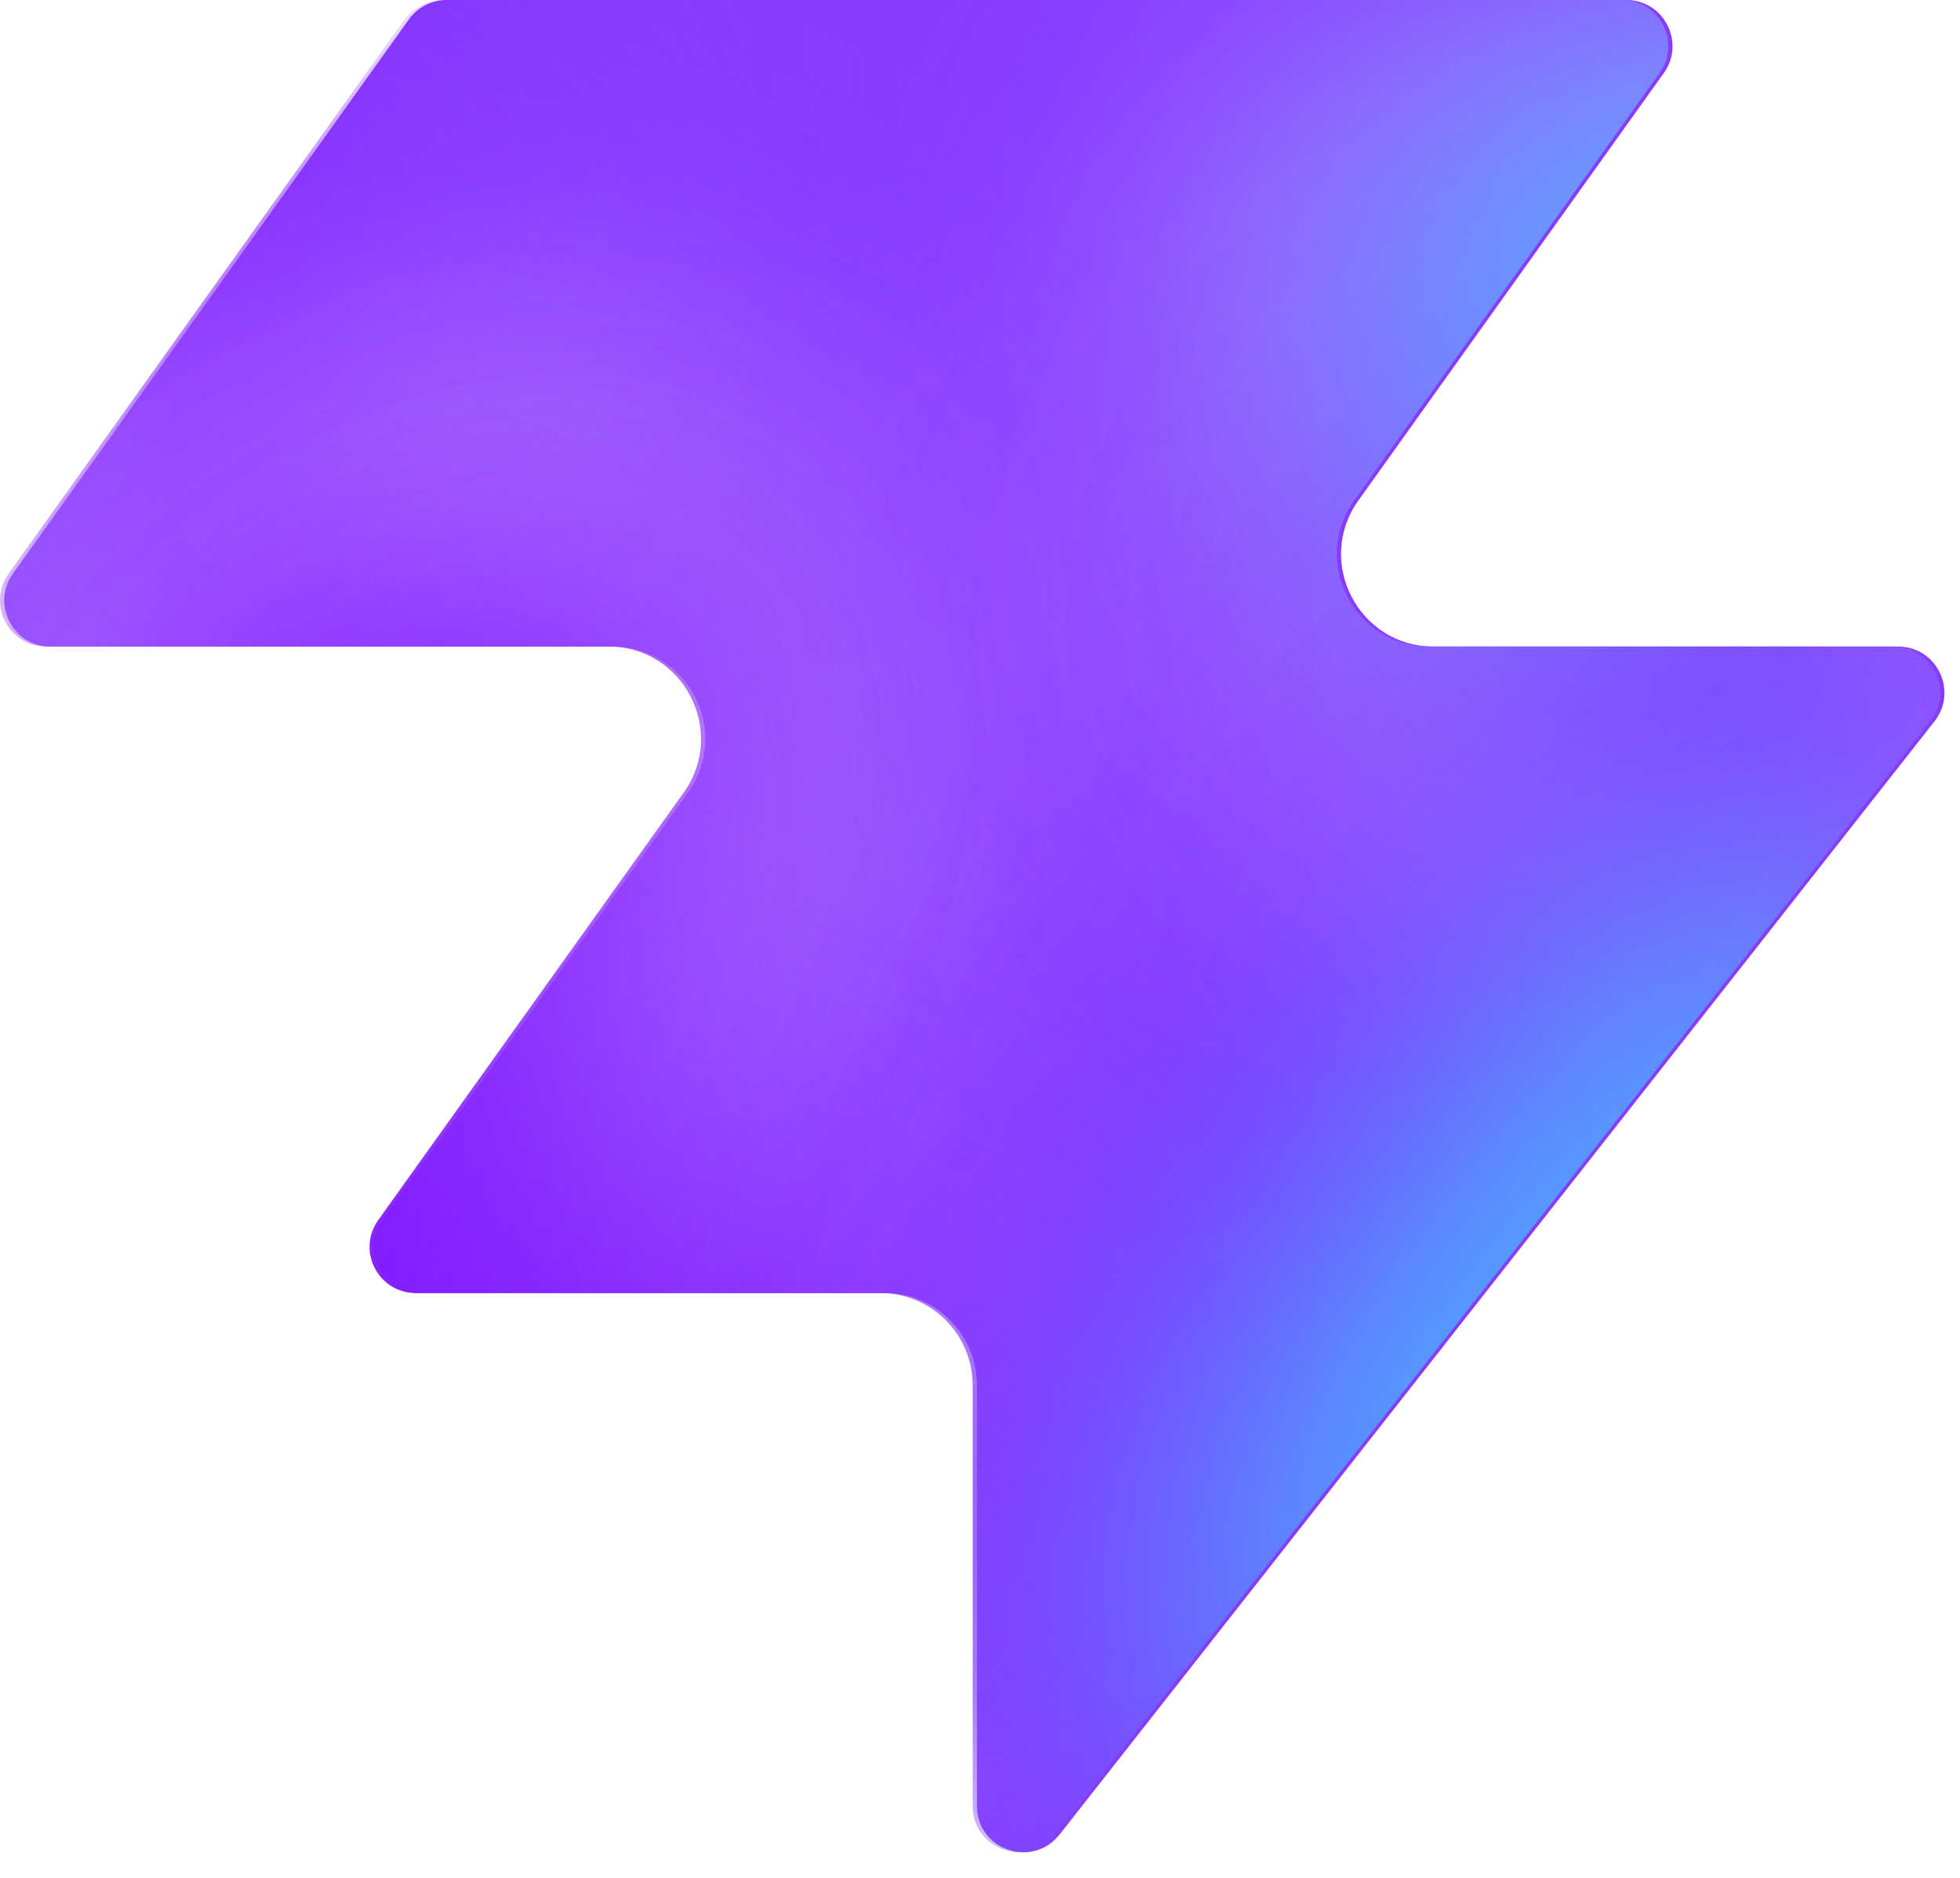
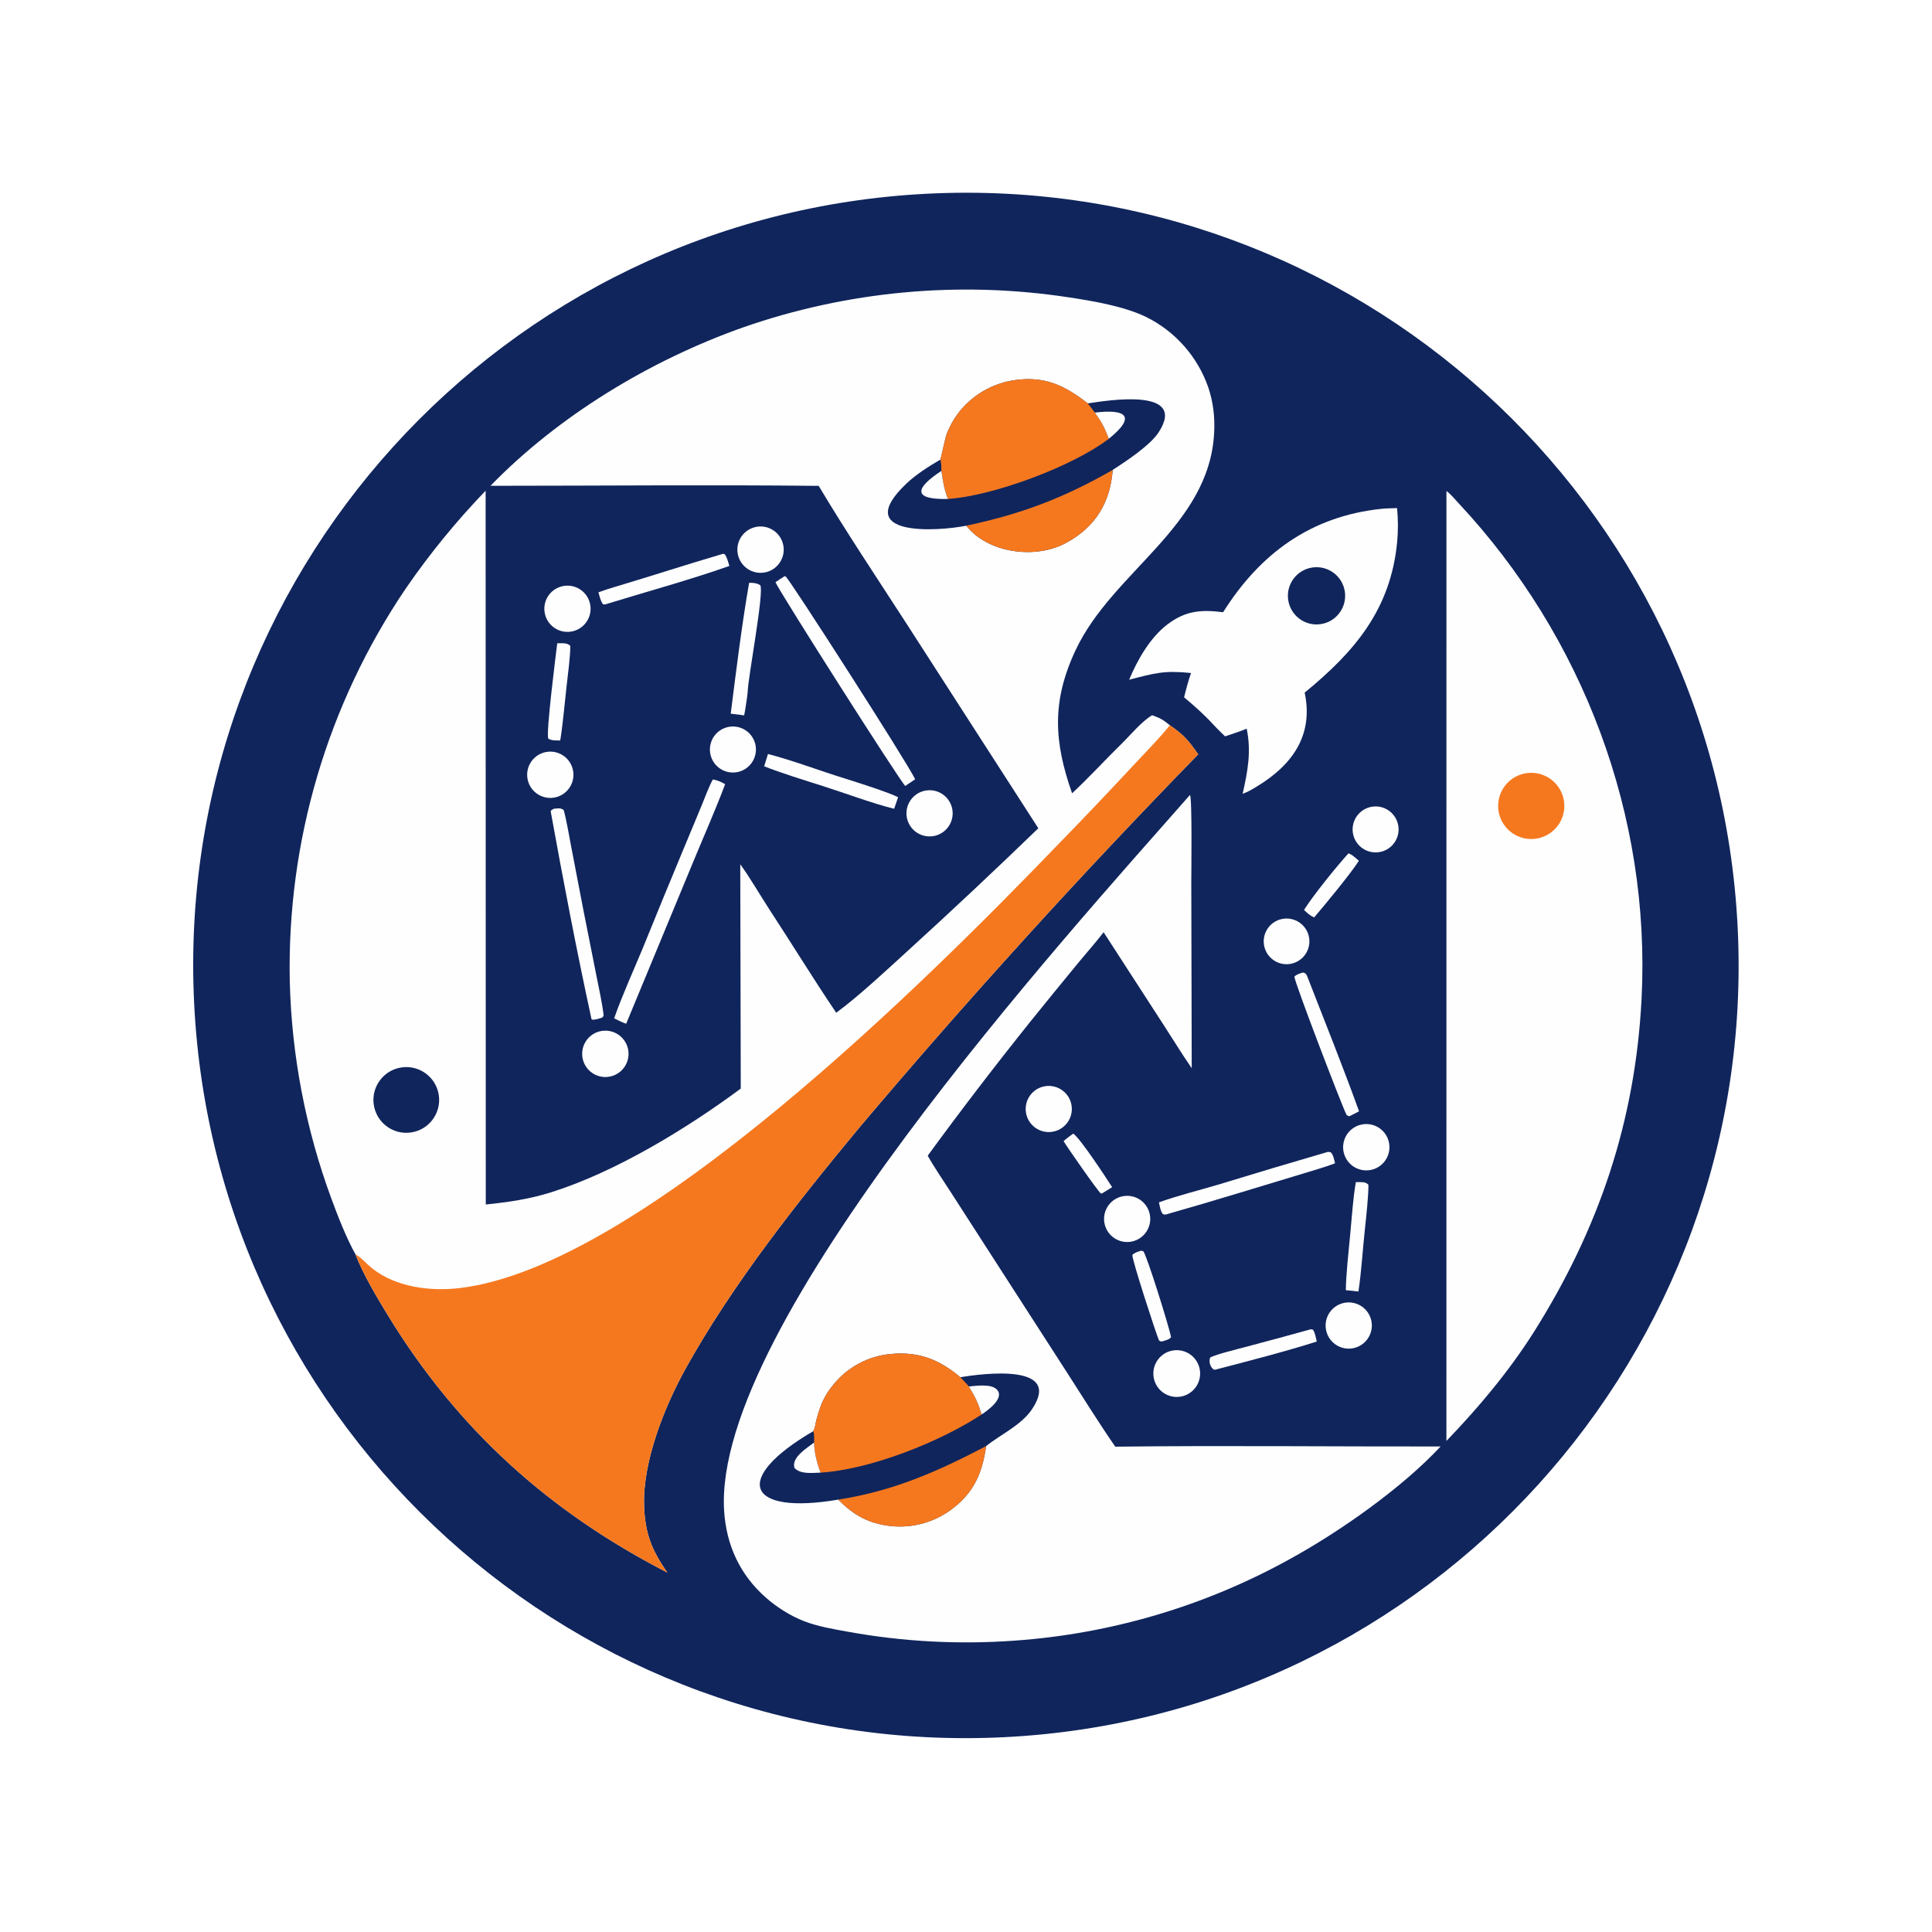
- <svg xmlns="http://www.w3.org/2000/svg" width="48" height="46" fill="none" viewBox="0 0 48 46">
-   <path fill="#863bff" d="M25.946 44.938c-.664.845-2.021.375-2.021-.698V33.937a2.26 2.26 0 0 0-2.262-2.262H10.287c-.92 0-1.456-1.04-.92-1.788l7.48-10.471c1.07-1.497 0-3.578-1.842-3.578H1.237c-.92 0-1.456-1.04-.92-1.788L10.013.474c.214-.297.556-.474.92-.474h28.894c.92 0 1.456 1.04.92 1.788l-7.48 10.471c-1.07 1.498 0 3.579 1.842 3.579h11.377c.943 0 1.473 1.088.89 1.83L25.947 44.94z" style="fill:#863bff;fill:color(display-p3 .525 .23 1);fill-opacity:1" />
-   <mask id="a" width="48" height="46" x="0" y="0" maskUnits="userSpaceOnUse" style="mask-type:alpha">
-     <path fill="#000" d="M25.842 44.938c-.664.844-2.021.375-2.021-.698V33.937a2.26 2.26 0 0 0-2.262-2.262H10.183c-.92 0-1.456-1.04-.92-1.788l7.48-10.471c1.07-1.498 0-3.579-1.842-3.579H1.133c-.92 0-1.456-1.04-.92-1.787L9.91.473c.214-.297.556-.474.92-.474h28.894c.92 0 1.456 1.04.92 1.788l-7.48 10.471c-1.07 1.498 0 3.578 1.842 3.578h11.377c.943 0 1.473 1.088.89 1.832L25.843 44.94z" style="fill:#000;fill-opacity:1" />
-   </mask>
-   <g mask="url(#a)">
-     <g filter="url(#b)">
-       <ellipse cx="5.508" cy="14.704" fill="#ede6ff" rx="5.508" ry="14.704" style="fill:#ede6ff;fill:color(display-p3 .927 .903 1);fill-opacity:1" transform="matrix(.00324 1 1 -.00324 -4.47 31.516)" />
-     </g>
-     <g filter="url(#c)">
-       <ellipse cx="10.399" cy="29.851" fill="#ede6ff" rx="10.399" ry="29.851" style="fill:#ede6ff;fill:color(display-p3 .927 .903 1);fill-opacity:1" transform="matrix(.00324 1 1 -.00324 -39.328 7.883)" />
-     </g>
-     <g filter="url(#d)">
-       <ellipse cx="5.508" cy="30.487" fill="#7e14ff" rx="5.508" ry="30.487" style="fill:#7e14ff;fill:color(display-p3 .492 .077 1);fill-opacity:1" transform="rotate(89.814 -25.913 -14.639)scale(1 -1)" />
-     </g>
-     <g filter="url(#e)">
-       <ellipse cx="5.508" cy="30.599" fill="#7e14ff" rx="5.508" ry="30.599" style="fill:#7e14ff;fill:color(display-p3 .492 .077 1);fill-opacity:1" transform="rotate(89.814 -32.644 -3.334)scale(1 -1)" />
-     </g>
-     <g filter="url(#f)">
-       <ellipse cx="5.508" cy="30.599" fill="#7e14ff" rx="5.508" ry="30.599" style="fill:#7e14ff;fill:color(display-p3 .492 .077 1);fill-opacity:1" transform="matrix(.00324 1 1 -.00324 -34.34 30.47)" />
-     </g>
-     <g filter="url(#g)">
-       <ellipse cx="14.072" cy="22.078" fill="#ede6ff" rx="14.072" ry="22.078" style="fill:#ede6ff;fill:color(display-p3 .927 .903 1);fill-opacity:1" transform="rotate(93.35 24.506 48.493)scale(-1 1)" />
-     </g>
-     <g filter="url(#h)">
-       <ellipse cx="3.47" cy="21.501" fill="#7e14ff" rx="3.47" ry="21.501" style="fill:#7e14ff;fill:color(display-p3 .492 .077 1);fill-opacity:1" transform="rotate(89.009 28.708 47.59)scale(-1 1)" />
-     </g>
-     <g filter="url(#i)">
-       <ellipse cx="3.47" cy="21.501" fill="#7e14ff" rx="3.47" ry="21.501" style="fill:#7e14ff;fill:color(display-p3 .492 .077 1);fill-opacity:1" transform="rotate(89.009 28.708 47.59)scale(-1 1)" />
-     </g>
-     <g filter="url(#j)">
-       <ellipse cx=".387" cy="8.972" fill="#7e14ff" rx="4.407" ry="29.108" style="fill:#7e14ff;fill:color(display-p3 .492 .077 1);fill-opacity:1" transform="rotate(39.51 .387 8.972)" />
-     </g>
-     <g filter="url(#k)">
-       <ellipse cx="47.523" cy="-6.092" fill="#7e14ff" rx="4.407" ry="29.108" style="fill:#7e14ff;fill:color(display-p3 .492 .077 1);fill-opacity:1" transform="rotate(37.892 47.523 -6.092)" />
-     </g>
-     <g filter="url(#l)">
-       <ellipse cx="41.412" cy="6.333" fill="#47bfff" rx="5.971" ry="9.665" style="fill:#47bfff;fill:color(display-p3 .28 .748 1);fill-opacity:1" transform="rotate(37.892 41.412 6.333)" />
-     </g>
-     <g filter="url(#m)">
-       <ellipse cx="-1.879" cy="38.332" fill="#7e14ff" rx="4.407" ry="29.108" style="fill:#7e14ff;fill:color(display-p3 .492 .077 1);fill-opacity:1" transform="rotate(37.892 -1.88 38.332)" />
-     </g>
-     <g filter="url(#n)">
-       <ellipse cx="-1.879" cy="38.332" fill="#7e14ff" rx="4.407" ry="29.108" style="fill:#7e14ff;fill:color(display-p3 .492 .077 1);fill-opacity:1" transform="rotate(37.892 -1.88 38.332)" />
-     </g>
-     <g filter="url(#o)">
-       <ellipse cx="35.651" cy="29.907" fill="#7e14ff" rx="4.407" ry="29.108" style="fill:#7e14ff;fill:color(display-p3 .492 .077 1);fill-opacity:1" transform="rotate(37.892 35.651 29.907)" />
-     </g>
-     <g filter="url(#p)">
-       <ellipse cx="38.418" cy="32.4" fill="#47bfff" rx="5.971" ry="15.297" style="fill:#47bfff;fill:color(display-p3 .28 .748 1);fill-opacity:1" transform="rotate(37.892 38.418 32.4)" />
-     </g>
-   </g>
-   <defs>
-     <filter id="b" width="60.045" height="41.654" x="-19.77" y="16.149" color-interpolation-filters="sRGB" filterUnits="userSpaceOnUse">
-       <feFlood flood-opacity="0" result="BackgroundImageFix" />
-       <feBlend in="SourceGraphic" in2="BackgroundImageFix" result="shape" />
-       <feGaussianBlur result="effect1_foregroundBlur_2002_17158" stdDeviation="7.659" />
-     </filter>
-     <filter id="c" width="90.34" height="51.437" x="-54.613" y="-7.533" color-interpolation-filters="sRGB" filterUnits="userSpaceOnUse">
-       <feFlood flood-opacity="0" result="BackgroundImageFix" />
-       <feBlend in="SourceGraphic" in2="BackgroundImageFix" result="shape" />
-       <feGaussianBlur result="effect1_foregroundBlur_2002_17158" stdDeviation="7.659" />
-     </filter>
-     <filter id="d" width="79.355" height="29.4" x="-49.64" y="2.03" color-interpolation-filters="sRGB" filterUnits="userSpaceOnUse">
-       <feFlood flood-opacity="0" result="BackgroundImageFix" />
-       <feBlend in="SourceGraphic" in2="BackgroundImageFix" result="shape" />
-       <feGaussianBlur result="effect1_foregroundBlur_2002_17158" stdDeviation="4.596" />
-     </filter>
-     <filter id="e" width="79.579" height="29.4" x="-45.045" y="20.029" color-interpolation-filters="sRGB" filterUnits="userSpaceOnUse">
-       <feFlood flood-opacity="0" result="BackgroundImageFix" />
-       <feBlend in="SourceGraphic" in2="BackgroundImageFix" result="shape" />
-       <feGaussianBlur result="effect1_foregroundBlur_2002_17158" stdDeviation="4.596" />
-     </filter>
-     <filter id="f" width="79.579" height="29.4" x="-43.513" y="21.178" color-interpolation-filters="sRGB" filterUnits="userSpaceOnUse">
-       <feFlood flood-opacity="0" result="BackgroundImageFix" />
-       <feBlend in="SourceGraphic" in2="BackgroundImageFix" result="shape" />
-       <feGaussianBlur result="effect1_foregroundBlur_2002_17158" stdDeviation="4.596" />
-     </filter>
-     <filter id="g" width="74.749" height="58.852" x="15.756" y="-17.901" color-interpolation-filters="sRGB" filterUnits="userSpaceOnUse">
-       <feFlood flood-opacity="0" result="BackgroundImageFix" />
-       <feBlend in="SourceGraphic" in2="BackgroundImageFix" result="shape" />
-       <feGaussianBlur result="effect1_foregroundBlur_2002_17158" stdDeviation="7.659" />
-     </filter>
-     <filter id="h" width="61.377" height="25.362" x="23.548" y="2.284" color-interpolation-filters="sRGB" filterUnits="userSpaceOnUse">
-       <feFlood flood-opacity="0" result="BackgroundImageFix" />
-       <feBlend in="SourceGraphic" in2="BackgroundImageFix" result="shape" />
-       <feGaussianBlur result="effect1_foregroundBlur_2002_17158" stdDeviation="4.596" />
-     </filter>
-     <filter id="i" width="61.377" height="25.362" x="23.548" y="2.284" color-interpolation-filters="sRGB" filterUnits="userSpaceOnUse">
-       <feFlood flood-opacity="0" result="BackgroundImageFix" />
-       <feBlend in="SourceGraphic" in2="BackgroundImageFix" result="shape" />
-       <feGaussianBlur result="effect1_foregroundBlur_2002_17158" stdDeviation="4.596" />
-     </filter>
-     <filter id="j" width="56.045" height="63.649" x="-27.636" y="-22.853" color-interpolation-filters="sRGB" filterUnits="userSpaceOnUse">
-       <feFlood flood-opacity="0" result="BackgroundImageFix" />
-       <feBlend in="SourceGraphic" in2="BackgroundImageFix" result="shape" />
-       <feGaussianBlur result="effect1_foregroundBlur_2002_17158" stdDeviation="4.596" />
-     </filter>
-     <filter id="k" width="54.814" height="64.646" x="20.116" y="-38.415" color-interpolation-filters="sRGB" filterUnits="userSpaceOnUse">
-       <feFlood flood-opacity="0" result="BackgroundImageFix" />
-       <feBlend in="SourceGraphic" in2="BackgroundImageFix" result="shape" />
-       <feGaussianBlur result="effect1_foregroundBlur_2002_17158" stdDeviation="4.596" />
-     </filter>
-     <filter id="l" width="33.541" height="35.313" x="24.641" y="-11.323" color-interpolation-filters="sRGB" filterUnits="userSpaceOnUse">
-       <feFlood flood-opacity="0" result="BackgroundImageFix" />
-       <feBlend in="SourceGraphic" in2="BackgroundImageFix" result="shape" />
-       <feGaussianBlur result="effect1_foregroundBlur_2002_17158" stdDeviation="4.596" />
-     </filter>
-     <filter id="m" width="54.814" height="64.646" x="-29.286" y="6.009" color-interpolation-filters="sRGB" filterUnits="userSpaceOnUse">
-       <feFlood flood-opacity="0" result="BackgroundImageFix" />
-       <feBlend in="SourceGraphic" in2="BackgroundImageFix" result="shape" />
-       <feGaussianBlur result="effect1_foregroundBlur_2002_17158" stdDeviation="4.596" />
-     </filter>
-     <filter id="n" width="54.814" height="64.646" x="-29.286" y="6.009" color-interpolation-filters="sRGB" filterUnits="userSpaceOnUse">
-       <feFlood flood-opacity="0" result="BackgroundImageFix" />
-       <feBlend in="SourceGraphic" in2="BackgroundImageFix" result="shape" />
-       <feGaussianBlur result="effect1_foregroundBlur_2002_17158" stdDeviation="4.596" />
-     </filter>
-     <filter id="o" width="54.814" height="64.646" x="8.244" y="-2.416" color-interpolation-filters="sRGB" filterUnits="userSpaceOnUse">
-       <feFlood flood-opacity="0" result="BackgroundImageFix" />
-       <feBlend in="SourceGraphic" in2="BackgroundImageFix" result="shape" />
-       <feGaussianBlur result="effect1_foregroundBlur_2002_17158" stdDeviation="4.596" />
-     </filter>
-     <filter id="p" width="39.409" height="43.623" x="18.713" y="10.588" color-interpolation-filters="sRGB" filterUnits="userSpaceOnUse">
-       <feFlood flood-opacity="0" result="BackgroundImageFix" />
-       <feBlend in="SourceGraphic" in2="BackgroundImageFix" result="shape" />
-       <feGaussianBlur result="effect1_foregroundBlur_2002_17158" stdDeviation="4.596" />
-     </filter>
-   </defs>
+ <svg xmlns="http://www.w3.org/2000/svg" version="1.1" style="display: block;" viewBox="0 0 2048 2048" width="1024" height="1024" preserveAspectRatio="none">
+   <path transform="translate(0,0)" fill="rgb(16,37,92)" d="M 983.507 205.322 C 1435.29 183.013 1819.63 531.148 1841.99 982.931 C 1864.34 1434.71 1516.25 1819.09 1064.47 1841.49 C 612.62 1863.9 228.175 1515.74 205.817 1063.89 C 183.459 612.042 531.656 227.633 983.507 205.322 z" />
+   <path transform="translate(0,0)" fill="rgb(254,254,254)" d="M 519.92 514.965 C 592.5 440.345 689.389 381.959 787.036 347.287 C 897.941 308.485 1016.67 297.459 1132.82 315.174 C 1158.34 319.005 1191.5 324.697 1214.47 335.772 C 1245.48 350.948 1269.28 377.722 1280.7 410.303 C 1286.07 426.025 1287.9 441.774 1287.07 458.486 C 1282.09 558.462 1179.24 605.549 1140 689.563 C 1114.57 744.004 1117.37 786.572 1136.45 840.904 C 1154.22 824.471 1171.39 805.556 1188.76 788.579 C 1198.47 779.081 1209.97 764.859 1221.31 758.178 C 1230.21 761.245 1233.09 763.096 1240.08 768.785 C 1254.74 779.011 1259.85 784.726 1270.11 799.641 C 1145.92 926.979 1026.31 1058.7 911.503 1194.56 C 846.164 1273.27 776.369 1361.33 726.809 1450.74 C 704.19 1491.55 681.53 1548.77 682.734 1595.09 C 683.505 1624.78 690.676 1643.12 707.415 1666.98 C 582.429 1602.62 485.683 1515.87 411.645 1395.03 C 400.002 1376.03 384.503 1350.07 376.779 1329.61 C 367.141 1312.21 358.059 1289.16 351.257 1270.55 C 324.036 1196.76 309.143 1119 307.174 1040.37 C 304.103 892.164 347.055 746.646 430.117 623.859 C 455.452 587.035 483.771 552.356 514.788 520.171 L 514.95 1276.82 C 538.998 1274.35 561.343 1271.1 584.51 1263.79 C 652.759 1242.25 727.814 1196.48 785.237 1153.93 L 784.702 916.209 C 793.798 928.344 807.111 951.112 815.815 964.413 C 839.491 1000.59 862.172 1037.69 886.416 1073.55 C 909.888 1056.47 942.037 1026.34 963.812 1006.5 C 1010.06 964.342 1055.69 921.5 1100.67 877.991 L 961.274 661.604 C 930.593 614.117 896.793 563.581 867.831 515.032 C 752.602 513.799 635.314 514.948 519.92 514.965 z" />
+   <path transform="translate(0,0)" fill="rgb(245,120,31)" d="M 1240.08 768.785 C 1254.74 779.011 1259.85 784.726 1270.11 799.641 C 1145.92 926.979 1026.31 1058.7 911.503 1194.56 C 846.164 1273.27 776.369 1361.33 726.809 1450.74 C 704.19 1491.55 681.53 1548.77 682.734 1595.09 C 683.505 1624.78 690.676 1643.12 707.415 1666.98 C 582.429 1602.62 485.683 1515.87 411.645 1395.03 C 400.002 1376.03 384.503 1350.07 376.779 1329.61 C 382.944 1332.99 388.622 1339.76 394.195 1344.25 C 419.416 1364.52 456.045 1369.1 487.215 1365.42 C 679.93 1342.67 986.728 1035.04 1121.17 895.625 C 1148.5 867.576 1175.5 839.207 1202.16 810.525 C 1213.33 798.52 1230.27 781.257 1240.08 768.785 z" />
+   <path transform="translate(0,0)" fill="rgb(16,37,92)" d="M 996.92 487.133 C 997.334 486.689 1002.15 462.839 1003.89 458.985 C 1007.46 451.037 1010.14 445.433 1015.46 438.333 C 1030.22 418.924 1052.07 406.164 1076.23 402.855 C 1108.26 398.535 1128.78 408.86 1153.09 427.618 C 1171.39 424.898 1260.08 409.713 1228.01 458.576 C 1219.1 472.138 1193.59 489.057 1179.53 498.14 C 1176.71 533.001 1161.45 558.376 1130.21 575.45 C 1097.95 593.075 1047.69 586.722 1024.25 557.277 C 992.943 563.514 901.498 569.042 960.791 512.658 C 970.973 502.975 984.736 494.238 996.92 487.133 z" />
+   <path transform="translate(0,0)" fill="rgb(245,120,31)" d="M 996.92 487.133 C 997.334 486.689 1002.15 462.839 1003.89 458.985 C 1007.46 451.037 1010.14 445.433 1015.46 438.333 C 1030.22 418.924 1052.07 406.164 1076.23 402.855 C 1108.26 398.535 1128.78 408.86 1153.09 427.618 L 1160.65 437.375 C 1168.19 447.831 1170.8 453.08 1175.44 465.093 C 1137.09 494.368 1052.97 525.737 1004.76 528.909 C 1000.67 518.336 999.526 510.371 997.92 499.165 C 997.877 493.876 997.941 492.224 996.92 487.133 z" />
+   <path transform="translate(0,0)" fill="rgb(245,120,31)" d="M 1179.53 498.14 C 1176.71 533.001 1161.45 558.376 1130.21 575.45 C 1097.95 593.075 1047.69 586.722 1024.25 557.277 C 1082.98 544.764 1127.06 528.122 1179.53 498.14 z" />
+   <path transform="translate(0,0)" fill="rgb(254,254,254)" d="M 1160.65 437.375 C 1193.41 433.355 1205.08 441.137 1175.44 465.093 C 1170.8 453.08 1168.19 447.831 1160.65 437.375 z" />
+   <path transform="translate(0,0)" fill="rgb(254,254,254)" d="M 997.92 499.165 C 999.526 510.371 1000.67 518.336 1004.76 528.909 C 965.919 529.816 970.96 516.851 997.92 499.165 z" />
+   <path transform="translate(0,0)" fill="rgb(16,37,92)" d="M 426.341 1131.42 C 445.334 1129.03 462.693 1142.42 465.216 1161.39 C 467.74 1180.37 454.483 1197.82 435.527 1200.49 C 416.374 1203.18 398.694 1189.75 396.144 1170.58 C 393.595 1151.41 407.15 1133.83 426.341 1131.42 z" />
+   <path transform="translate(0,0)" fill="rgb(254,254,254)" d="M 1261.4 842.698 C 1263.86 845.391 1262.82 925.85 1262.82 935.391 L 1263.27 1132.31 C 1253.75 1118.68 1243.41 1101.75 1234.23 1087.63 L 1169.88 988.207 C 1162.06 998.409 1152.02 1009.72 1143.65 1019.87 C 1126.53 1040.62 1109.54 1061.47 1092.66 1082.42 C 1055.2 1129.15 1018.78 1176.7 983.429 1225.05 C 989.282 1235.9 1001.32 1253.52 1008.21 1264.28 L 1058.15 1341.82 L 1130.89 1454.65 C 1147.46 1480.44 1164.89 1508.43 1182.23 1533.54 C 1296.25 1532.17 1412.82 1533.5 1527.08 1533.33 C 1485.94 1577.54 1419.86 1623.85 1367.3 1652.67 C 1277.53 1702.39 1177.98 1731.9 1075.61 1739.14 C 1016.25 1743.46 956.587 1740.25 898.04 1729.56 C 882.922 1726.83 866.849 1724.11 852.491 1718.56 C 837.802 1712.88 823.428 1703.76 811.644 1693.35 C 784.267 1669.17 769.857 1637.75 767.596 1601.43 C 755.31 1404 1128.55 993.813 1261.4 842.698 z" />
+   <path transform="translate(0,0)" fill="rgb(16,37,92)" d="M 862.017 1517.15 C 864.087 1514.25 864.41 1508.75 865.518 1504.73 C 869.887 1488.88 873.413 1479.84 883.95 1467.12 C 898.987 1448.93 920.654 1437.47 944.159 1435.28 C 974.017 1432.51 995.5 1441.06 1017.97 1459.9 C 1041.17 1456.11 1126.89 1444.62 1094.05 1493.72 C 1082.44 1511.07 1060.38 1520.69 1045.35 1532.93 C 1041.22 1561.51 1032.43 1582.47 1008.38 1600.2 C 988.75 1614.73 964.137 1620.82 940 1617.13 C 918.256 1613.79 903.806 1604.92 888.599 1589.66 C 791.405 1606.2 775.341 1567.82 862.017 1517.15 z" />
+   <path transform="translate(0,0)" fill="rgb(245,120,31)" d="M 862.017 1517.15 C 864.087 1514.25 864.41 1508.75 865.518 1504.73 C 869.887 1488.88 873.413 1479.84 883.95 1467.12 C 898.987 1448.93 920.654 1437.47 944.159 1435.28 C 974.017 1432.51 995.5 1441.06 1017.97 1459.9 C 1020.48 1462.61 1024.84 1467 1027.03 1469.72 C 1034.15 1481.41 1036.56 1486.35 1040.68 1499.33 C 996.959 1528.2 922.793 1557.78 869.857 1561.04 C 865.948 1551.03 863.174 1539.92 862.932 1529.15 C 863.037 1524.83 863.554 1521.1 862.017 1517.15 z" />
+   <path transform="translate(0,0)" fill="rgb(245,120,31)" d="M 1045.35 1532.93 C 1041.22 1561.51 1032.43 1582.47 1008.38 1600.2 C 988.75 1614.73 964.137 1620.82 940 1617.13 C 918.256 1613.79 903.806 1604.92 888.599 1589.66 C 947.4 1580.44 993.384 1560.05 1045.35 1532.93 z" />
+   <path transform="translate(0,0)" fill="rgb(254,254,254)" d="M 1027.03 1469.72 C 1034.92 1469.01 1049.54 1466.92 1055.86 1472.19 C 1066.49 1481.06 1047.41 1494.9 1040.68 1499.33 C 1036.56 1486.35 1034.15 1481.41 1027.03 1469.72 z" />
+   <path transform="translate(0,0)" fill="rgb(254,254,254)" d="M 862.932 1529.15 C 863.174 1539.92 865.948 1551.03 869.857 1561.04 C 860.919 1561.25 848.923 1563.03 842.232 1556.2 C 838.567 1545.09 854.935 1535.37 862.932 1529.15 z" />
+   <path transform="translate(0,0)" fill="rgb(254,254,254)" d="M 1533.29 520.556 C 1536.84 522.674 1542.96 529.997 1546.05 533.307 C 1678.29 674.719 1750.07 865.176 1740.12 1058.95 C 1733.45 1188.63 1694.94 1302.52 1625.89 1412.11 C 1599.52 1453.71 1567.37 1492.06 1533.25 1527.48 L 1533.29 520.556 z" />
+   <path transform="translate(0,0)" fill="rgb(245,120,31)" d="M 1618.72 819.506 C 1631.28 817.897 1643.75 823.19 1651.31 833.353 C 1658.88 843.516 1660.38 856.97 1655.24 868.551 C 1650.1 880.132 1639.11 888.04 1626.49 889.24 C 1607.42 891.055 1590.42 877.238 1588.3 858.2 C 1586.18 839.161 1599.71 821.938 1618.72 819.506 z" />
+   <path transform="translate(0,0)" fill="rgb(254,254,254)" d="M 1464.25 539.399 C 1467.65 538.891 1477.08 538.749 1480.95 538.602 C 1482.11 550.613 1482.14 562.707 1481.02 574.722 C 1474.14 646.277 1435.66 691.079 1383 734.193 C 1392.61 779.418 1369.82 810.929 1332.64 833.53 C 1327.04 836.931 1323.43 839.149 1317.25 841.489 C 1322.57 817.591 1326.62 796.926 1321.54 772.438 C 1313.73 775.584 1306.67 777.937 1298.66 780.573 C 1295.55 777.726 1292.24 774.276 1289.22 771.269 C 1277.17 758.099 1268.62 750.519 1255.2 739.18 C 1257.5 729.731 1259.45 722.619 1262.51 713.401 C 1234 710.536 1224.37 713.421 1196.93 720.556 C 1205.61 699.679 1219.01 676.061 1237.25 662.102 C 1256.69 647.224 1273.23 646.087 1296.54 648.985 C 1335.82 586.608 1389.76 547.205 1464.25 539.399 z" />
+   <path transform="translate(0,0)" fill="rgb(16,37,92)" d="M 1391.25 601.551 C 1407.73 599.185 1423.04 610.536 1425.56 626.991 C 1428.08 643.445 1416.88 658.859 1400.45 661.537 C 1383.8 664.25 1368.13 652.861 1365.57 636.184 C 1363.02 619.508 1374.55 603.948 1391.25 601.551 z" />
+   <path transform="translate(0,0)" fill="rgb(254,254,254)" d="M 755.708 826.252 C 761.928 827.562 763.111 828.266 768.672 831.255 C 758.889 857.489 745.829 886.954 735.015 913.168 L 663.764 1085.21 C 659.069 1083.55 655.458 1081.68 651.009 1079.51 C 659.441 1055.4 671.552 1028.75 681.434 1004.98 C 695.676 969.78 710.108 934.659 724.729 899.616 L 743.735 853.939 C 746.466 847.249 752.408 831.493 755.708 826.252 z" />
+   <path transform="translate(0,0)" fill="rgb(254,254,254)" d="M 831.761 610.758 C 832.117 610.874 832.506 610.917 832.83 611.105 C 836.666 613.333 961.652 808.18 970.113 826.018 L 959.619 833.18 C 953.596 827.474 825.408 625.992 822.018 617.12 C 824.877 615.072 828.74 612.723 831.761 610.758 z" />
+   <path transform="translate(0,0)" fill="rgb(254,254,254)" d="M 587.054 857.314 C 591.56 856.892 594.092 856.165 597.544 858.653 C 600.715 870.268 603.236 885.775 605.543 897.799 L 618.298 964.122 L 632.189 1034.08 C 634.682 1046.66 638.525 1064.13 639.903 1076.55 C 638.322 1079.37 638.577 1078.51 634.473 1079.89 C 633.427 1080.17 627.37 1081.92 626.988 1080.16 C 611.209 1007.44 597.009 933.372 583.77 860.09 C 583.574 859.005 586.209 857.845 587.054 857.314 z" />
+   <path transform="translate(0,0)" fill="rgb(254,254,254)" d="M 1407.64 1221.03 L 1410.68 1221.43 C 1413.55 1224.57 1414.1 1228.84 1415.22 1233.12 C 1407.52 1236.06 1398.98 1238.72 1391.04 1241.1 C 1339.6 1256.56 1287.9 1272.67 1236.24 1287.31 C 1234.05 1287.63 1234.91 1287.61 1232.65 1286.95 C 1230.08 1283.64 1229.51 1278.85 1228.53 1274.58 C 1246.43 1267.91 1271.8 1261.6 1290.61 1255.98 C 1329.54 1244.07 1368.55 1232.42 1407.64 1221.03 z" />
+   <path transform="translate(0,0)" fill="rgb(254,254,254)" d="M 1380.81 1030.97 C 1383.56 1031.12 1384.72 1032.45 1385.71 1034.98 C 1404.17 1082.33 1423.39 1130.26 1440.67 1178.03 C 1437.49 1179.78 1433.8 1181.54 1430.53 1183.2 C 1428.32 1182.96 1429.38 1183.18 1427.3 1181.68 C 1421.45 1169.65 1372.16 1040.96 1372.1 1035.3 C 1374.33 1032.85 1377.58 1032.14 1380.81 1030.97 z" />
+   <path transform="translate(0,0)" fill="rgb(254,254,254)" d="M 814.081 799.269 C 839.964 805.964 869.635 817.231 895.768 825.293 C 907.501 828.913 943.003 840.294 952.035 845.092 L 947.833 857.314 C 926.843 852.335 894.218 840.238 872.683 833.388 C 854.542 827.618 827.06 819.163 810.042 812.308 L 814.081 799.269 z" />
+   <path transform="translate(0,0)" fill="rgb(254,254,254)" d="M 766.514 587.034 L 768.271 587.524 C 770.785 590.961 771.858 595.755 773.148 599.942 C 730.998 614.802 684.329 627.494 641.323 640.753 L 639.281 640.616 C 636.581 637.163 635.629 632.219 634.373 627.86 C 640.331 625.681 646.171 623.808 652.248 622 C 690.452 610.631 728.264 598.259 766.514 587.034 z" />
+   <path transform="translate(0,0)" fill="rgb(254,254,254)" d="M 794.126 617.797 C 798.385 617.763 802.38 617.98 805.929 620.398 C 810.227 627.46 792.745 719.381 792.61 733.051 C 792.58 736.07 789.679 754.621 788.858 758.316 L 774.601 756.5 C 780.076 713.103 786.556 660.578 794.126 617.797 z" />
+   <path transform="translate(0,0)" fill="rgb(254,254,254)" d="M 1242.55 1431.7 C 1251.33 1429.95 1260.37 1433.06 1266.21 1439.85 C 1272.04 1446.64 1273.77 1456.04 1270.72 1464.46 C 1267.68 1472.88 1260.33 1479.01 1251.5 1480.49 C 1238.14 1482.73 1225.45 1473.83 1223 1460.5 C 1220.55 1447.17 1229.26 1434.34 1242.55 1431.7 z" />
+   <path transform="translate(0,0)" fill="rgb(254,254,254)" d="M 639.581 1092.62 C 648.418 1091.86 656.982 1095.91 661.993 1103.23 C 667.003 1110.55 667.683 1120 663.772 1127.96 C 659.861 1135.92 651.965 1141.16 643.11 1141.66 C 629.693 1142.43 618.146 1132.29 617.181 1118.88 C 616.217 1105.48 626.193 1093.78 639.581 1092.62 z" />
+   <path transform="translate(0,0)" fill="rgb(254,254,254)" d="M 801.644 558.5 C 814.841 556.012 827.591 564.577 830.279 577.735 C 832.966 590.893 824.594 603.772 811.479 606.658 C 802.816 608.564 793.798 605.655 787.883 599.046 C 781.967 592.437 780.071 583.153 782.922 574.754 C 785.772 566.355 792.927 560.143 801.644 558.5 z" />
+   <path transform="translate(0,0)" fill="rgb(254,254,254)" d="M 1441.74 1192.44 C 1454.88 1188.78 1468.49 1196.54 1472.03 1209.72 C 1475.58 1222.9 1467.7 1236.44 1454.49 1239.87 C 1441.44 1243.25 1428.1 1235.49 1424.6 1222.47 C 1421.1 1209.46 1428.75 1196.05 1441.74 1192.44 z" />
+   <path transform="translate(0,0)" fill="rgb(254,254,254)" d="M 577.065 797.571 C 590.187 794.101 603.633 801.943 607.073 815.073 C 610.513 828.202 602.638 841.63 589.501 845.039 C 576.407 848.436 563.033 840.594 559.605 827.508 C 556.177 814.422 563.987 801.031 577.065 797.571 z" />
+   <path transform="translate(0,0)" fill="rgb(254,254,254)" d="M 595.349 621.601 C 608.49 618.173 621.913 626.083 625.281 639.239 C 628.649 652.396 620.679 665.783 607.507 669.092 C 594.42 672.379 581.136 664.471 577.79 651.398 C 574.443 638.326 582.291 625.007 595.349 621.601 z" />
+   <path transform="translate(0,0)" fill="rgb(254,254,254)" d="M 1422.71 1381.63 C 1435.72 1377.75 1449.41 1385.2 1453.23 1398.23 C 1457.04 1411.27 1449.52 1424.92 1436.46 1428.67 C 1423.5 1432.38 1409.97 1424.93 1406.19 1411.99 C 1402.4 1399.05 1409.79 1385.48 1422.71 1381.63 z" />
+   <path transform="translate(0,0)" fill="rgb(254,254,254)" d="M 984.179 837.69 C 997.507 837.042 1008.9 847.181 1009.81 860.495 C 1010.71 873.808 1000.79 885.396 987.498 886.557 C 978.669 887.327 970.112 883.268 965.123 875.942 C 960.134 868.616 959.492 859.167 963.444 851.233 C 967.396 843.3 975.326 838.121 984.179 837.69 z" />
+   <path transform="translate(0,0)" fill="rgb(254,254,254)" d="M 1188.51 1268.45 C 1197.16 1266.13 1206.39 1268.72 1212.57 1275.21 C 1218.75 1281.7 1220.9 1291.05 1218.16 1299.58 C 1215.43 1308.11 1208.25 1314.47 1199.45 1316.16 C 1186.51 1318.64 1173.92 1310.43 1170.97 1297.58 C 1168.02 1284.73 1175.78 1271.86 1188.51 1268.45 z" />
+   <path transform="translate(0,0)" fill="rgb(254,254,254)" d="M 1107.64 1151.45 C 1116.36 1149.98 1125.2 1153.32 1130.76 1160.2 C 1136.32 1167.07 1137.73 1176.42 1134.46 1184.63 C 1131.18 1192.85 1123.73 1198.66 1114.97 1199.83 C 1101.74 1201.59 1089.54 1192.44 1087.54 1179.24 C 1085.54 1166.05 1094.48 1153.69 1107.64 1151.45 z" />
+   <path transform="translate(0,0)" fill="rgb(254,254,254)" d="M 773.702 770.328 C 786.988 768.559 799.213 777.838 801.083 791.11 C 802.954 804.383 793.769 816.679 780.511 818.651 C 767.11 820.644 754.65 811.337 752.759 797.92 C 750.869 784.504 760.271 772.116 773.702 770.328 z" />
+   <path transform="translate(0,0)" fill="rgb(254,254,254)" d="M 1452.47 855.527 C 1465.45 852.398 1478.53 860.288 1481.81 873.227 C 1485.1 886.167 1477.37 899.341 1464.47 902.782 C 1455.98 905.044 1446.94 902.571 1440.79 896.306 C 1434.64 890.042 1432.33 880.954 1434.75 872.513 C 1437.16 864.073 1443.93 857.585 1452.47 855.527 z" />
+   <path transform="translate(0,0)" fill="rgb(254,254,254)" d="M 1356.61 974.762 C 1364.93 972.167 1374.01 974.247 1380.37 980.207 C 1386.73 986.168 1389.4 995.088 1387.36 1003.56 C 1385.31 1012.04 1378.87 1018.76 1370.49 1021.17 C 1357.73 1024.82 1344.41 1017.54 1340.61 1004.83 C 1336.8 992.115 1343.94 978.71 1356.61 974.762 z" />
+   <path transform="translate(0,0)" fill="rgb(254,254,254)" d="M 1389.57 1409.05 L 1391.88 1409.62 C 1394.17 1413.26 1394.81 1417.81 1395.81 1422.1 C 1362.21 1432.77 1322.57 1442.97 1288.23 1451.92 L 1286.61 1451.83 C 1282.93 1449.22 1280.96 1443.07 1282.92 1438.95 C 1290.01 1435.4 1311.43 1430.2 1319.89 1427.94 C 1343.16 1421.82 1366.39 1415.52 1389.57 1409.05 z" />
+   <path transform="translate(0,0)" fill="rgb(254,254,254)" d="M 1437.28 1253.09 C 1438.13 1253.09 1438.98 1253.1 1439.82 1253.11 C 1444.34 1253.17 1447.45 1252.7 1450.54 1255.88 C 1450.95 1264.66 1448.1 1291.55 1446.99 1301.63 C 1444.6 1323.19 1443.21 1347.95 1439.99 1369.05 L 1426.64 1367.64 C 1426.85 1350.55 1429.67 1325.67 1431.29 1308.3 C 1432.69 1293.18 1434.56 1267.56 1437.28 1253.09 z" />
+   <path transform="translate(0,0)" fill="rgb(254,254,254)" d="M 590.703 681.908 C 595.288 681.924 601.429 681.126 604.556 684.677 C 604.592 695.629 601.86 716.495 600.507 728.293 C 598.452 746.205 596.734 767.301 593.879 784.908 C 589.095 784.852 585.286 785.302 581.252 783.026 C 578.453 778.489 589.242 693.745 590.703 681.908 z" />
+   <path transform="translate(0,0)" fill="rgb(254,254,254)" d="M 1209.3 1325.86 L 1211.85 1326.24 C 1215.45 1329.77 1239.66 1407.79 1241.4 1417.44 C 1239.51 1420.06 1235.64 1420.78 1232.38 1421.85 C 1229.48 1421.91 1230.69 1422.42 1228.52 1420.76 C 1224.79 1411.77 1200.19 1336.07 1200.31 1330.38 C 1202.55 1327.82 1205.99 1327.04 1209.3 1325.86 z" />
+   <path transform="translate(0,0)" fill="rgb(254,254,254)" d="M 1429.4 904.64 C 1433.21 905.667 1437.38 909.841 1440.48 912.504 C 1431.15 926.926 1404.6 958.976 1393.04 972.526 C 1388.02 970.252 1386.33 968.253 1382.3 964.565 C 1392.13 949.003 1416.66 918.623 1429.4 904.64 z" />
+   <path transform="translate(0,0)" fill="rgb(254,254,254)" d="M 1137.67 1201.66 C 1145.17 1206.61 1172.98 1249.24 1178.93 1258.46 L 1167.98 1265.21 L 1166.9 1265.04 C 1163.94 1263.07 1131 1215.71 1127.44 1209.66 C 1130.53 1206.79 1134.26 1204.19 1137.67 1201.66 z" />
</svg>
